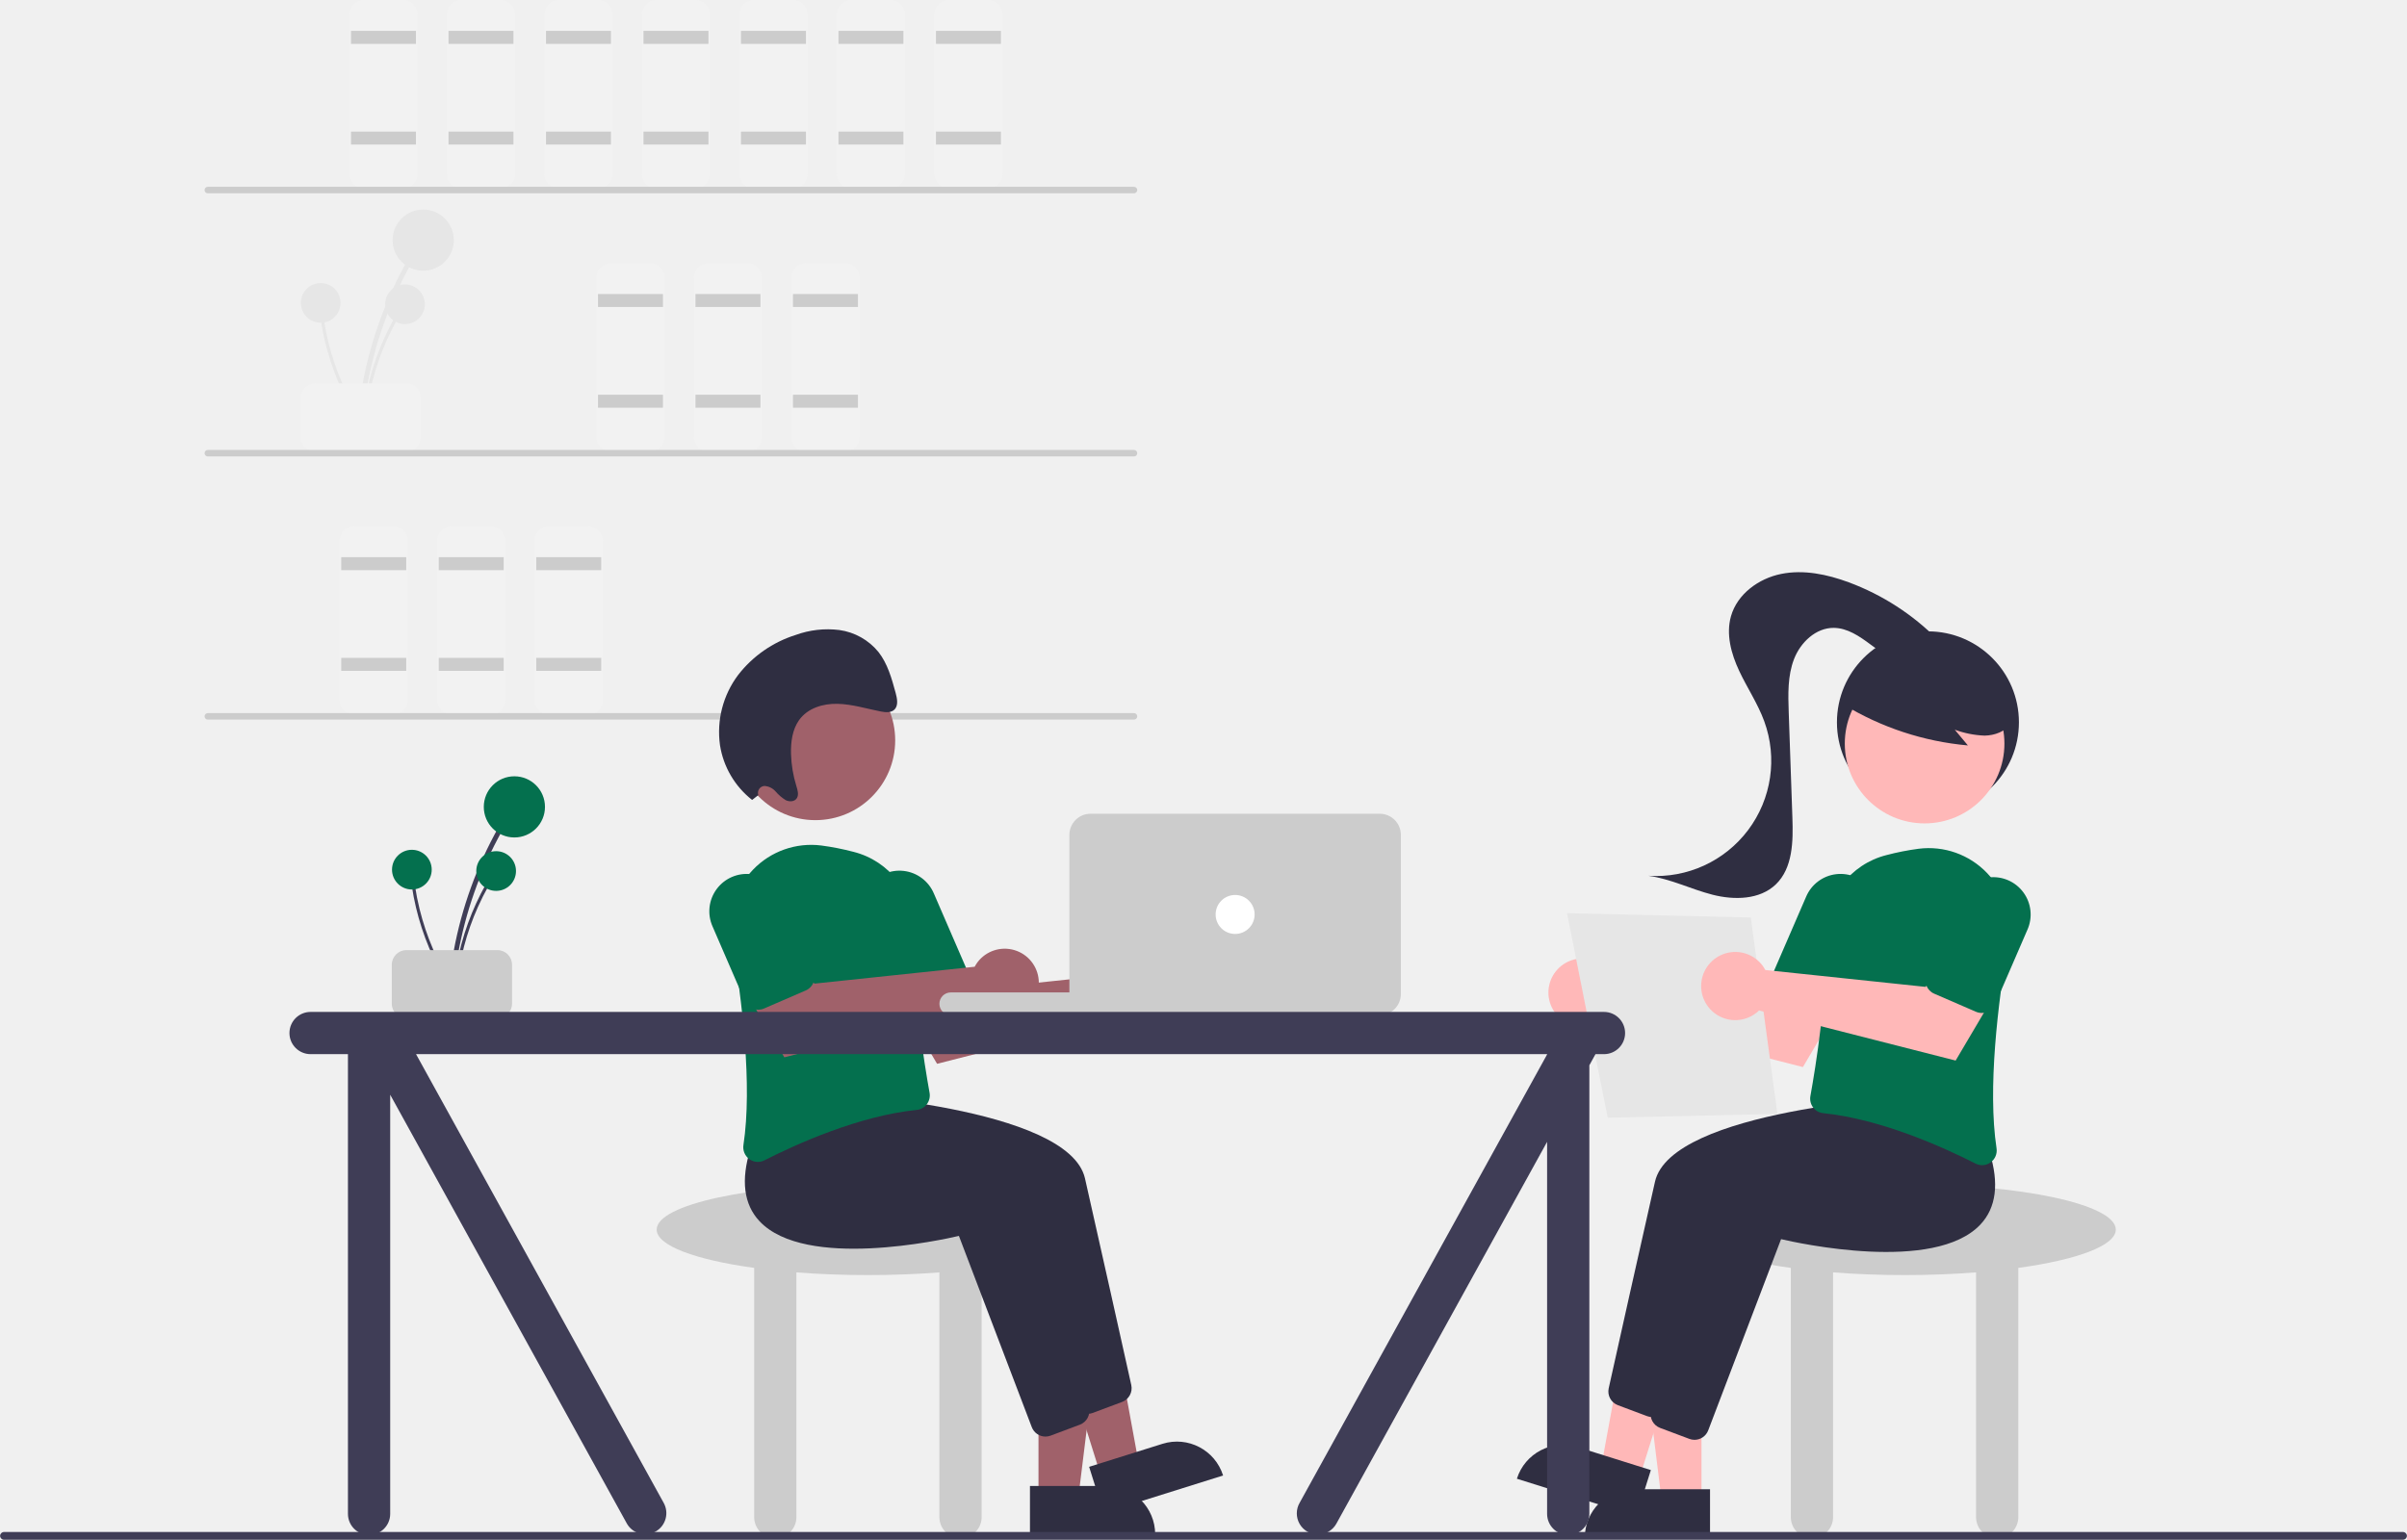
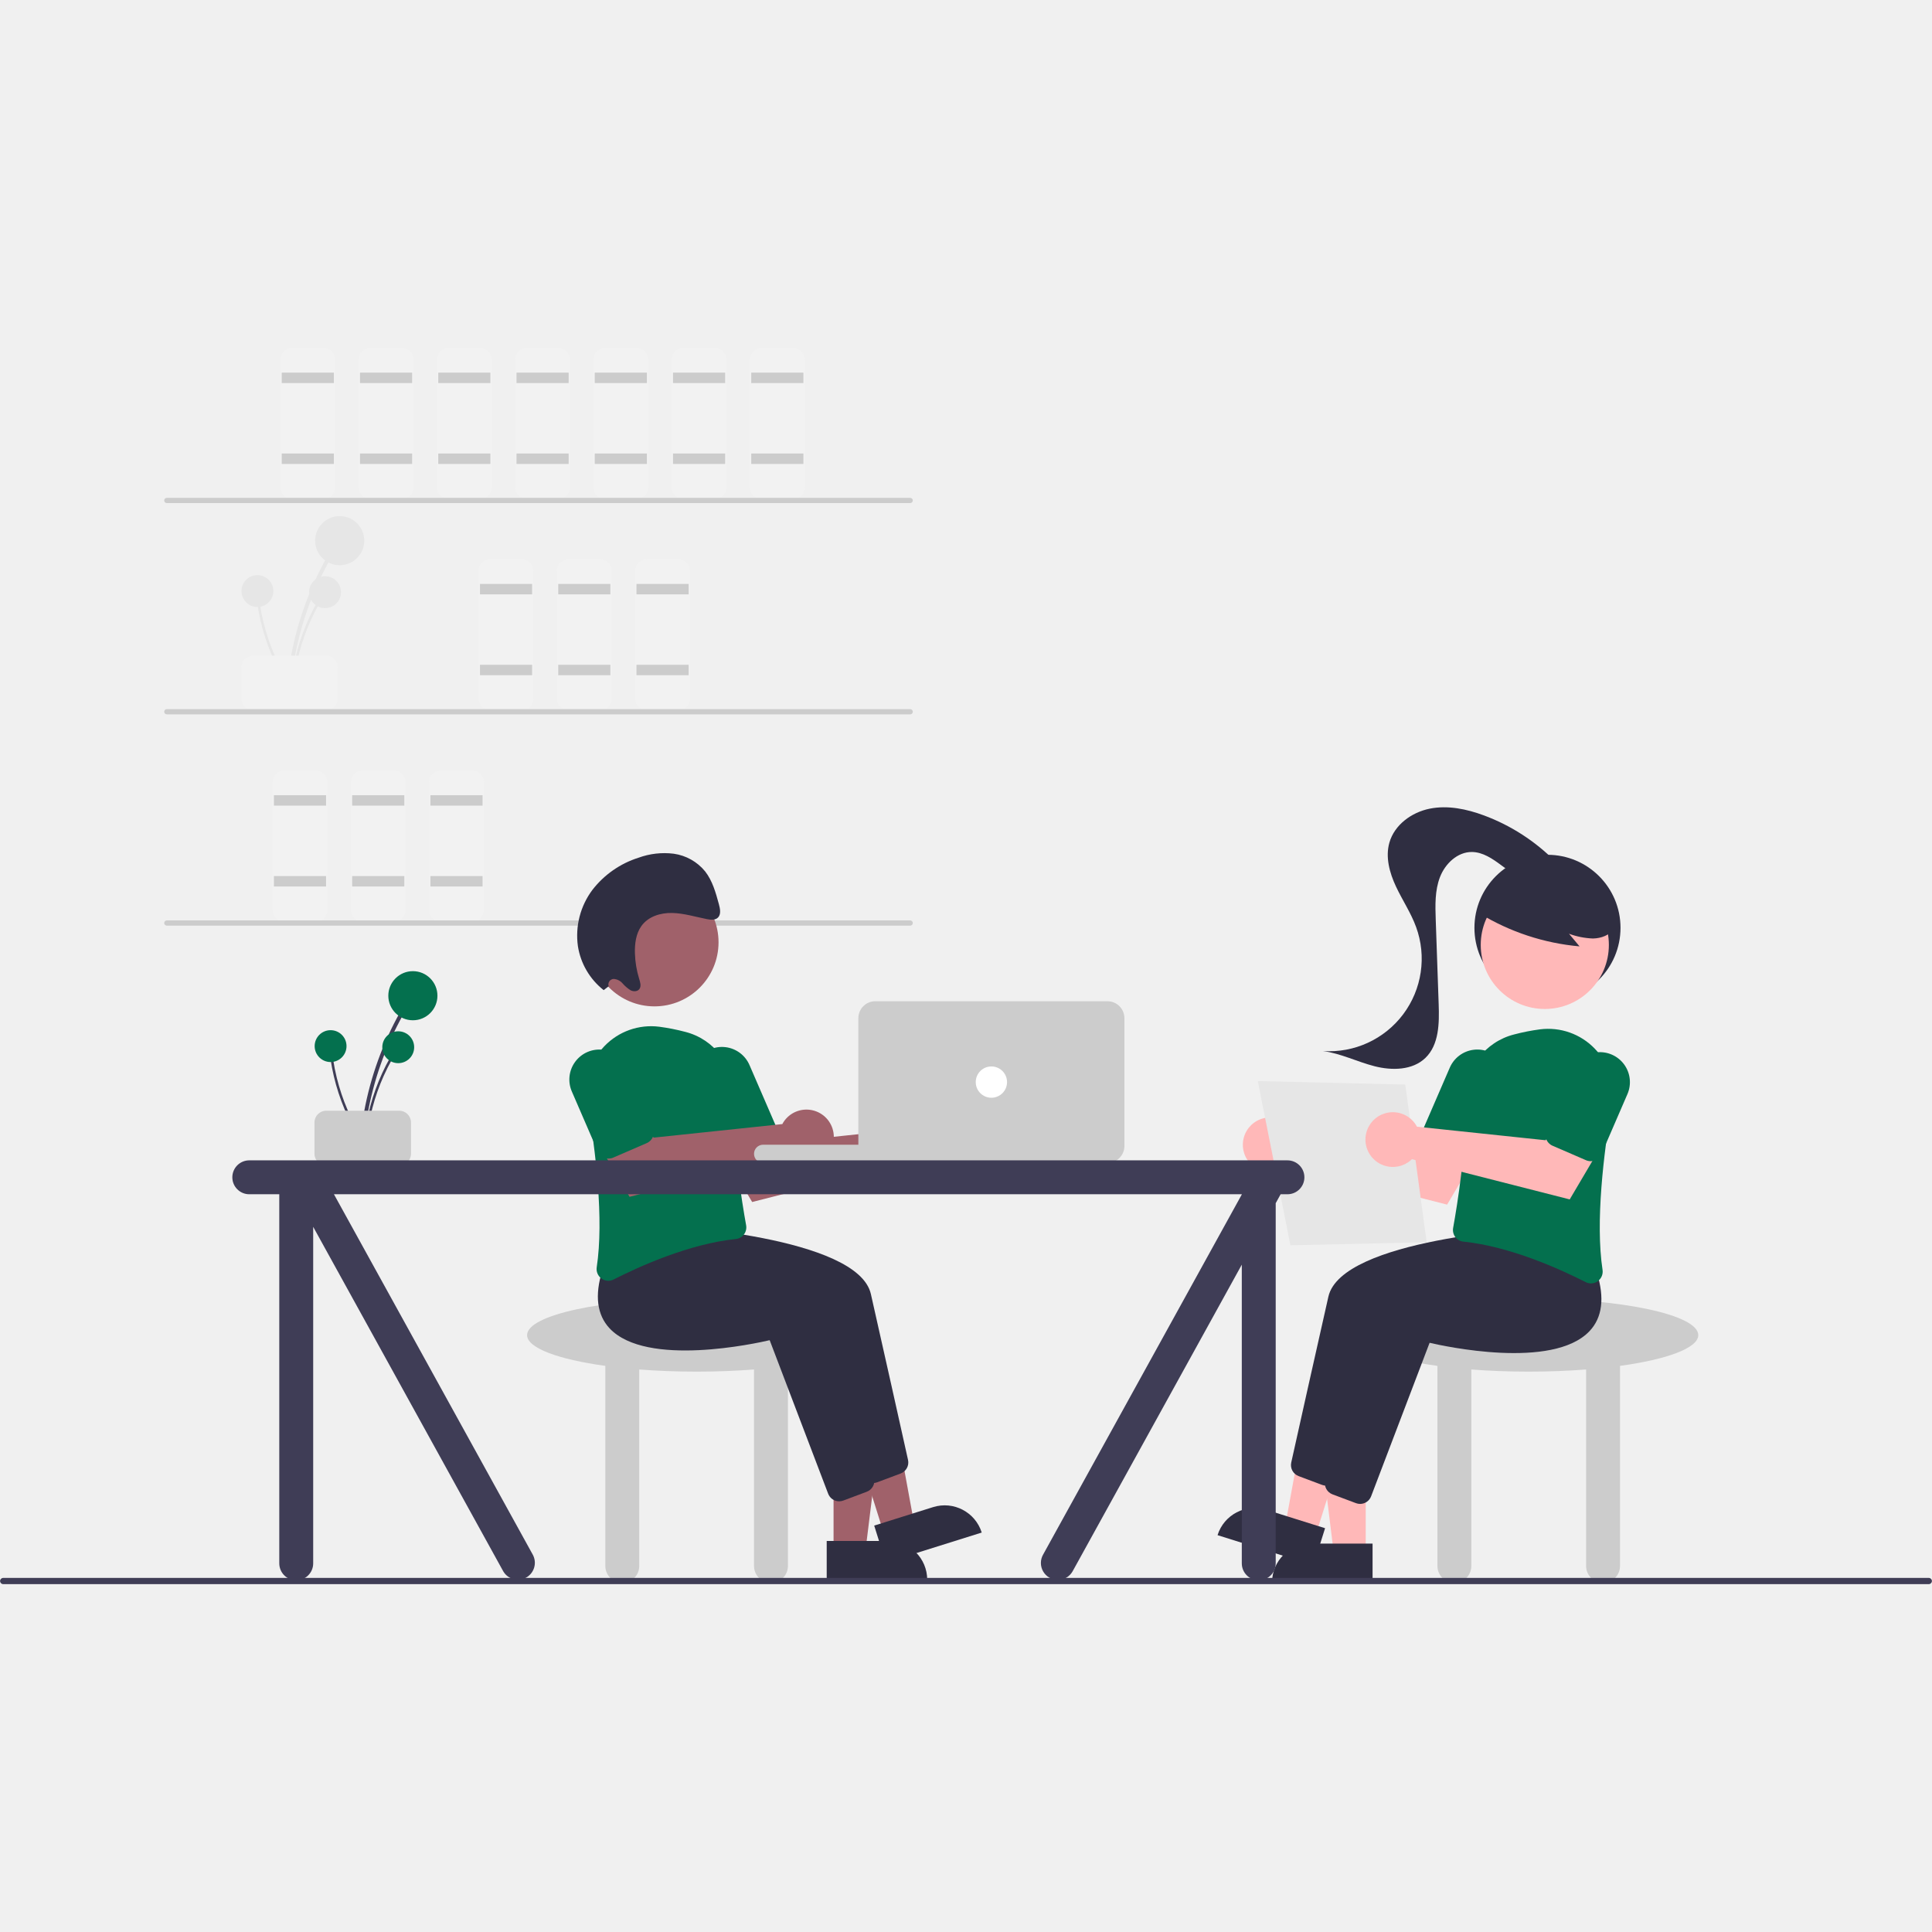
- <svg xmlns="http://www.w3.org/2000/svg" data-name="Layer 1" width="740.675" height="473.949" viewBox="0 0 740.675 473.949">
+ <svg xmlns="http://www.w3.org/2000/svg" data-name="Layer 1" width="600" height="600" viewBox="0 0 740.675 473.949">
  <path d="M341.173,342.449a122.042,122.042,0,0,1,10.101-38.517q2.28-5.092,5.018-9.961a.744.744,0,0,0-1.284-.75,123.728,123.728,0,0,0-13.768,37.982q-1.034,5.584-1.554,11.246c-.088.952,1.399.946,1.486,0Z" transform="translate(-229.6623 -213.0257)" fill="#e6e6e6" />
  <circle cx="130.23" cy="73.914" r="9.414" fill="#e6e6e6" />
  <path d="M342.136,342.699a79.174,79.174,0,0,1,6.553-24.988q1.479-3.304,3.255-6.462a.483.483,0,0,0-.833-.487,80.268,80.268,0,0,0-8.932,24.641q-.671,3.622-1.008,7.296c-.057.618.908.614.964,0Z" transform="translate(-229.6623 -213.0257)" fill="#e6e6e6" />
  <circle cx="124.618" cy="93.662" r="6.108" fill="#e6e6e6" />
  <path d="M340.919,342.122a79.174,79.174,0,0,1-10.202-23.733q-.866-3.515-1.408-7.097a.483.483,0,0,0-.956.128,80.269,80.269,0,0,0,8.113,24.922q1.699,3.269,3.693,6.373c.335.522,1.093-.074.76-.593Z" transform="translate(-229.6623 -213.0257)" fill="#e6e6e6" />
  <circle cx="98.683" cy="93.233" r="6.108" fill="#e6e6e6" />
  <path d="M322.169,347.526v-12a4.505,4.505,0,0,1,4.5-4.5h28a4.505,4.505,0,0,1,4.5,4.5v12a4.505,4.505,0,0,1-4.5,4.5h-28A4.505,4.505,0,0,1,322.169,347.526Z" transform="translate(-229.6623 -213.0257)" fill="#f2f2f2" style="isolation:isolate" />
  <path d="M353.669,271.026h-12a4.505,4.505,0,0,1-4.5-4.5v-49a4.505,4.505,0,0,1,4.5-4.5h12a4.505,4.505,0,0,1,4.5,4.5v49A4.505,4.505,0,0,1,353.669,271.026Z" transform="translate(-229.6623 -213.0257)" fill="#f2f2f2" style="isolation:isolate" />
  <rect x="108.007" y="9.5" width="20" height="4" fill="#ccc" />
  <rect x="108.007" y="40.5" width="20" height="4" fill="#ccc" />
  <path d="M383.669,271.026h-12a4.505,4.505,0,0,1-4.5-4.5v-49a4.505,4.505,0,0,1,4.5-4.5h12a4.505,4.505,0,0,1,4.5,4.5v49A4.505,4.505,0,0,1,383.669,271.026Z" transform="translate(-229.6623 -213.0257)" fill="#f2f2f2" style="isolation:isolate" />
  <rect x="138.007" y="9.5" width="20" height="4" fill="#ccc" />
  <rect x="138.007" y="40.5" width="20" height="4" fill="#ccc" />
  <path d="M413.669,271.026h-12a4.505,4.505,0,0,1-4.5-4.5v-49a4.505,4.505,0,0,1,4.5-4.5h12a4.505,4.505,0,0,1,4.5,4.5v49A4.505,4.505,0,0,1,413.669,271.026Z" transform="translate(-229.6623 -213.0257)" fill="#f2f2f2" style="isolation:isolate" />
  <rect x="168.007" y="9.5" width="20" height="4" fill="#ccc" />
  <rect x="168.007" y="40.5" width="20" height="4" fill="#ccc" />
  <path d="M429.669,352.026h-12a4.505,4.505,0,0,1-4.5-4.5v-49a4.505,4.505,0,0,1,4.5-4.5h12a4.505,4.505,0,0,1,4.5,4.5v49A4.505,4.505,0,0,1,429.669,352.026Z" transform="translate(-229.6623 -213.0257)" fill="#f2f2f2" style="isolation:isolate" />
  <rect x="184.007" y="90.5" width="20" height="4" fill="#ccc" />
  <rect x="184.007" y="121.5" width="20" height="4" fill="#ccc" />
  <path d="M459.669,352.026h-12a4.505,4.505,0,0,1-4.5-4.5v-49a4.505,4.505,0,0,1,4.5-4.5h12a4.505,4.505,0,0,1,4.5,4.5v49A4.505,4.505,0,0,1,459.669,352.026Z" transform="translate(-229.6623 -213.0257)" fill="#f2f2f2" style="isolation:isolate" />
  <rect x="214.007" y="90.5" width="20" height="4" fill="#ccc" />
  <rect x="214.007" y="121.5" width="20" height="4" fill="#ccc" />
  <path d="M489.669,352.026h-12a4.505,4.505,0,0,1-4.5-4.5v-49a4.505,4.505,0,0,1,4.5-4.5h12a4.505,4.505,0,0,1,4.5,4.5v49A4.505,4.505,0,0,1,489.669,352.026Z" transform="translate(-229.6623 -213.0257)" fill="#f2f2f2" style="isolation:isolate" />
  <rect x="244.007" y="90.5" width="20" height="4" fill="#ccc" />
  <rect x="244.007" y="121.5" width="20" height="4" fill="#ccc" />
  <path d="M350.669,433.026h-12a4.505,4.505,0,0,1-4.5-4.5v-49a4.505,4.505,0,0,1,4.5-4.5h12a4.505,4.505,0,0,1,4.5,4.5v49A4.505,4.505,0,0,1,350.669,433.026Z" transform="translate(-229.6623 -213.0257)" fill="#f2f2f2" style="isolation:isolate" />
  <rect x="105.007" y="171.5" width="20" height="4" fill="#ccc" />
  <rect x="105.007" y="202.5" width="20" height="4" fill="#ccc" />
  <path d="M380.669,433.026h-12a4.505,4.505,0,0,1-4.5-4.5v-49a4.505,4.505,0,0,1,4.5-4.5h12a4.505,4.505,0,0,1,4.5,4.5v49A4.505,4.505,0,0,1,380.669,433.026Z" transform="translate(-229.6623 -213.0257)" fill="#f2f2f2" style="isolation:isolate" />
  <rect x="135.007" y="171.5" width="20" height="4" fill="#ccc" />
  <rect x="135.007" y="202.5" width="20" height="4" fill="#ccc" />
  <path d="M410.669,433.026h-12a4.505,4.505,0,0,1-4.5-4.5v-49a4.505,4.505,0,0,1,4.5-4.5h12a4.505,4.505,0,0,1,4.5,4.5v49A4.505,4.505,0,0,1,410.669,433.026Z" transform="translate(-229.6623 -213.0257)" fill="#f2f2f2" style="isolation:isolate" />
  <rect x="165.007" y="171.5" width="20" height="4" fill="#ccc" />
  <rect x="165.007" y="202.5" width="20" height="4" fill="#ccc" />
  <path d="M443.669,271.026h-12a4.505,4.505,0,0,1-4.5-4.5v-49a4.505,4.505,0,0,1,4.5-4.5h12a4.505,4.505,0,0,1,4.5,4.5v49A4.505,4.505,0,0,1,443.669,271.026Z" transform="translate(-229.6623 -213.0257)" fill="#f2f2f2" style="isolation:isolate" />
  <rect x="198.007" y="9.5" width="20" height="4" fill="#ccc" />
  <rect x="198.007" y="40.5" width="20" height="4" fill="#ccc" />
  <path d="M473.669,271.026h-12a4.505,4.505,0,0,1-4.5-4.5v-49a4.505,4.505,0,0,1,4.5-4.5h12a4.505,4.505,0,0,1,4.5,4.5v49A4.505,4.505,0,0,1,473.669,271.026Z" transform="translate(-229.6623 -213.0257)" fill="#f2f2f2" style="isolation:isolate" />
  <rect x="228.007" y="9.5" width="20" height="4" fill="#ccc" />
  <rect x="228.007" y="40.5" width="20" height="4" fill="#ccc" />
  <path d="M503.669,271.026h-12a4.505,4.505,0,0,1-4.5-4.5v-49a4.505,4.505,0,0,1,4.5-4.5h12a4.505,4.505,0,0,1,4.5,4.5v49A4.505,4.505,0,0,1,503.669,271.026Z" transform="translate(-229.6623 -213.0257)" fill="#f2f2f2" style="isolation:isolate" />
  <rect x="258.007" y="9.5" width="20" height="4" fill="#ccc" />
  <rect x="258.007" y="40.5" width="20" height="4" fill="#ccc" />
  <path d="M533.669,271.026h-12a4.505,4.505,0,0,1-4.5-4.5v-49a4.505,4.505,0,0,1,4.5-4.5h12a4.505,4.505,0,0,1,4.5,4.5v49A4.505,4.505,0,0,1,533.669,271.026Z" transform="translate(-229.6623 -213.0257)" fill="#f2f2f2" style="isolation:isolate" />
  <rect x="288.007" y="9.5" width="20" height="4" fill="#ccc" />
  <rect x="288.007" y="40.5" width="20" height="4" fill="#ccc" />
  <path d="M578.61,272.526h-285a1,1,0,0,1,0-2h285a1,1,0,0,1,0,2Z" transform="translate(-229.6623 -213.0257)" fill="#ccc" />
  <path d="M578.61,353.526h-285a1,1,0,0,1,0-2h285a1,1,0,0,1,0,2Z" transform="translate(-229.6623 -213.0257)" fill="#ccc" />
  <path d="M578.61,434.526h-285a1,1,0,0,1,0-2h285a1,1,0,0,1,0,2Z" transform="translate(-229.6623 -213.0257)" fill="#ccc" />
  <path d="M561.732,591.508c0-7.732-29.102-14-65-14s-65,6.268-65,14c0,4.955,11.964,9.306,30,11.794V680.008a6.5,6.5,0,0,0,13,0V604.684c6.872.532,14.277.824,22,.824s15.128-.292,22-.824v75.324a6.5,6.5,0,0,0,13,0V603.302C549.768,600.814,561.732,596.463,561.732,591.508Z" transform="translate(-229.6623 -213.0257)" fill="#ccc" />
  <polygon points="319.563 460.906 331.823 460.906 337.655 413.618 319.561 413.618 319.563 460.906" fill="#a0616a" />
  <path d="M546.598,670.428h38.531a0,0,0,0,1,0,0v14.887a0,0,0,0,1,0,0H561.485a14.887,14.887,0,0,1-14.887-14.887v0A0,0,0,0,1,546.598,670.428Z" transform="translate(902.0962 1142.692) rotate(179.9974)" fill="#2f2e41" />
  <polygon points="338.701 454.064 350.398 450.393 341.806 403.528 324.542 408.945 338.701 454.064" fill="#a0616a" />
  <path d="M566.152,658.424h38.531a0,0,0,0,1,0,0v14.887a0,0,0,0,1,0,0H581.039a14.887,14.887,0,0,1-14.887-14.887v0A0,0,0,0,1,566.152,658.424Z" transform="translate(1113.688 912.876) rotate(162.5774)" fill="#2f2e41" />
  <path d="M560.161,645.324l-22.427-58.871c-5.031,1.182-47.227,10.519-61.359-4.528-4.843-5.157-5.788-12.629-2.808-22.208l8.248-10.364.256.014c3.118.164,76.435,4.273,81.461,26.389,4.238,18.645,11.977,53.405,14.247,63.615a4.516,4.516,0,0,1-2.814,5.184l-9.019,3.382a4.462,4.462,0,0,1-1.572.286A4.513,4.513,0,0,1,560.161,645.324Z" transform="translate(-229.6623 -213.0257)" fill="#2f2e41" />
  <path d="M547.161,652.324l-22.427-58.871c-5.032,1.182-47.227,10.518-61.359-4.528-4.843-5.157-5.788-12.629-2.808-22.208l8.248-10.364.256.014c3.118.164,76.435,4.273,81.461,26.389,4.238,18.645,11.977,53.405,14.247,63.615a4.516,4.516,0,0,1-2.814,5.184l-9.019,3.382a4.462,4.462,0,0,1-1.572.286A4.513,4.513,0,0,1,547.161,652.324Z" transform="translate(-229.6623 -213.0257)" fill="#2f2e41" />
  <path d="M577.469,511.202a10.527,10.527,0,0,0-.885,1.402l-49.32,5.196-7.1-9.734-16.091,8.794,13.944,23.621,60.487-15.423a10.496,10.496,0,1,0-1.036-13.857Z" transform="translate(-229.6623 -213.0257)" fill="#a0616a" />
  <path d="M460.25,569.825a4.507,4.507,0,0,1-1.819-4.349c2.782-18.343-.419-44.619-3.595-63.433a24.795,24.795,0,0,1,27.559-28.762,79.865,79.865,0,0,1,9.913,1.954h0a24.596,24.596,0,0,1,18.582,24.468c-.475,18.154,3.211,40.806,4.818,49.701a4.519,4.519,0,0,1-.834,3.511,4.392,4.392,0,0,1-3.095,1.75c-17.808,1.817-37.012,10.502-46.875,15.517a4.501,4.501,0,0,1-2.05.501A4.429,4.429,0,0,1,460.25,569.825Z" transform="translate(-229.6623 -213.0257)" fill="#04704e" />
  <path d="M508.321,522.514a4.471,4.471,0,0,1-2.474-2.397l-9.931-22.942a11.5,11.5,0,1,1,21.107-9.136l9.932,22.942a4.506,4.506,0,0,1-2.342,5.917l-12.848,5.562a4.469,4.469,0,0,1-3.444.055Z" transform="translate(-229.6623 -213.0257)" fill="#04704e" />
  <path d="M530.469,509.202a10.527,10.527,0,0,0-.885,1.402l-49.32,5.196-7.1-9.734-16.091,8.794,13.944,23.621,60.487-15.423a10.496,10.496,0,1,0-1.036-13.857Z" transform="translate(-229.6623 -213.0257)" fill="#a0616a" />
  <path d="M461.321,523.514a4.471,4.471,0,0,1-2.474-2.397l-9.931-22.942a11.5,11.5,0,1,1,21.107-9.136l9.932,22.942a4.506,4.506,0,0,1-2.342,5.917l-12.848,5.562a4.469,4.469,0,0,1-3.444.055Z" transform="translate(-229.6623 -213.0257)" fill="#04704e" />
  <circle cx="250.906" cy="227.891" r="24.561" fill="#a0616a" />
  <path d="M463.008,457.773a2.135,2.135,0,0,1,1.856-2.819,4.93,4.93,0,0,1,3.476,1.715,13.834,13.834,0,0,0,3.071,2.637c1.188.599,2.8.514,3.477-.628.636-1.072.2-2.508-.185-3.753a36.907,36.907,0,0,1-1.63-9.77c-.111-3.7.411-7.562,2.46-10.448,2.644-3.725,7.371-5.139,11.845-5.036s8.875,1.484,13.307,2.357c1.53.301,3.328.455,4.352-.73,1.088-1.261.688-3.301.226-5.004-1.201-4.417-2.475-8.985-5.265-12.552a18.898,18.898,0,0,0-12.061-6.79,28.938,28.938,0,0,0-13.462,1.528,36.096,36.096,0,0,0-17.683,12.319,29.236,29.236,0,0,0-5.578,21.6,26.667,26.667,0,0,0,9.886,16.855Z" transform="translate(-229.6623 -213.0257)" fill="#2f2e41" />
  <path d="M369.228,516.902a122.042,122.042,0,0,1,10.101-38.517q2.28-5.092,5.018-9.961a.744.744,0,0,0-1.284-.75,123.728,123.728,0,0,0-13.768,37.982q-1.034,5.584-1.554,11.246c-.088.952,1.399.946,1.486,0Z" transform="translate(-229.6623 -213.0257)" fill="#3f3d56" />
  <circle cx="158.285" cy="248.368" r="9.414" fill="#04704e" />
  <path d="M370.191,517.152a79.174,79.174,0,0,1,6.553-24.988q1.479-3.304,3.255-6.462a.483.483,0,0,0-.833-.487,80.268,80.268,0,0,0-8.932,24.641q-.671,3.622-1.008,7.296c-.057.618.908.614.964,0Z" transform="translate(-229.6623 -213.0257)" fill="#3f3d56" />
  <circle cx="152.673" cy="268.115" r="6.108" fill="#04704e" />
  <path d="M368.974,516.576a79.174,79.174,0,0,1-10.202-23.733q-.866-3.515-1.408-7.097a.483.483,0,0,0-.956.128,80.269,80.269,0,0,0,8.113,24.922q1.699,3.269,3.693,6.373c.335.522,1.093-.074.76-.593Z" transform="translate(-229.6623 -213.0257)" fill="#3f3d56" />
  <circle cx="126.738" cy="267.687" r="6.108" fill="#04704e" />
  <path d="M350.224,521.979v-12a4.505,4.505,0,0,1,4.5-4.5h28a4.505,4.505,0,0,1,4.5,4.5v12a4.505,4.505,0,0,1-4.5,4.5h-28A4.505,4.505,0,0,1,350.224,521.979Z" transform="translate(-229.6623 -213.0257)" fill="#ccc" />
  <rect x="289.07" y="305.482" width="86" height="7" rx="3.5" fill="#ccc" />
  <path d="M654.232,525.508h-89a6.507,6.507,0,0,1-6.5-6.5v-49a6.507,6.507,0,0,1,6.5-6.5h89a6.507,6.507,0,0,1,6.5,6.5v49A6.507,6.507,0,0,1,654.232,525.508Z" transform="translate(-229.6623 -213.0257)" fill="#ccc" />
  <circle cx="380.07" cy="281.482" r="6" fill="#fff" />
  <path d="M880.732,591.508c0-7.732-29.102-14-65-14s-65,6.268-65,14c0,4.955,11.964,9.306,30,11.794V680.008a6.5,6.5,0,0,0,13,0V604.684c6.872.532,14.277.824,22,.824s15.128-.292,22-.824v75.324a6.5,6.5,0,0,0,13,0V603.302C868.768,600.814,880.732,596.463,880.732,591.508Z" transform="translate(-229.6623 -213.0257)" fill="#ccc" />
  <circle cx="593.257" cy="222.34" r="28" fill="#2f2e41" />
  <polygon points="523.577 461.906 511.317 461.906 505.485 414.618 523.579 414.618 523.577 461.906" fill="#ffb8b8" />
  <path d="M502.56,458.403h23.644a0,0,0,0,1,0,0v14.887a0,0,0,0,1,0,0H487.673a0,0,0,0,1,0,0v0A14.887,14.887,0,0,1,502.56,458.403Z" fill="#2f2e41" />
  <polygon points="504.439 455.064 492.742 451.393 501.334 404.528 518.598 409.945 504.439 455.064" fill="#ffb8b8" />
  <path d="M712.668,659.424h23.644a0,0,0,0,1,0,0v14.887a0,0,0,0,1,0,0H697.781a0,0,0,0,1,0,0v0A14.887,14.887,0,0,1,712.668,659.424Z" transform="translate(2.90601 -397.1277) rotate(17.42262)" fill="#2f2e41" />
  <path d="M738.09,649.222a4.462,4.462,0,0,1-1.572-.286l-9.019-3.382a4.516,4.516,0,0,1-2.814-5.184c2.271-10.21,10.01-44.971,14.247-63.615,5.026-22.115,78.343-26.225,81.461-26.389l.256-.014L828.897,560.717c2.98,9.579,2.036,17.051-2.808,22.208-14.132,15.047-56.327,5.71-61.359,4.528l-22.427,58.871A4.513,4.513,0,0,1,738.09,649.222Z" transform="translate(-229.6623 -213.0257)" fill="#2f2e41" />
  <path d="M751.09,656.222a4.462,4.462,0,0,1-1.572-.286l-9.019-3.382a4.516,4.516,0,0,1-2.814-5.184c2.271-10.21,10.01-44.971,14.247-63.615,5.026-22.115,78.343-26.225,81.461-26.389l.256-.014L841.897,567.717c2.98,9.579,2.036,17.051-2.808,22.208-14.132,15.046-56.327,5.71-61.359,4.528l-22.427,58.871A4.513,4.513,0,0,1,751.09,656.222Z" transform="translate(-229.6623 -213.0257)" fill="#2f2e41" />
  <path d="M724.995,512.202a10.526,10.526,0,0,1,.885,1.402l49.32,5.196,7.1-9.734,16.091,8.794-13.944,23.621L723.959,526.059a10.496,10.496,0,1,1,1.036-13.857Z" transform="translate(-229.6623 -213.0257)" fill="#ffb8b8" />
  <path d="M839.608,571.684a4.501,4.501,0,0,1-2.05-.501c-9.862-5.015-29.066-13.699-46.875-15.517a4.392,4.392,0,0,1-3.095-1.75,4.519,4.519,0,0,1-.834-3.511c1.607-8.896,5.293-31.547,4.818-49.701a24.596,24.596,0,0,1,18.582-24.468h0a79.864,79.864,0,0,1,9.913-1.954,24.795,24.795,0,0,1,27.559,28.762c-3.176,18.813-6.377,45.09-3.595,63.433a4.507,4.507,0,0,1-1.819,4.349A4.429,4.429,0,0,1,839.608,571.684Z" transform="translate(-229.6623 -213.0257)" fill="#04704e" />
  <path d="M792.486,523.832a4.496,4.496,0,0,1-1.787-.373l-12.848-5.562a4.506,4.506,0,0,1-2.342-5.917l9.932-22.942a11.5,11.5,0,1,1,21.107,9.136l-9.931,22.942a4.511,4.511,0,0,1-4.131,2.716Z" transform="translate(-229.6623 -213.0257)" fill="#04704e" />
  <circle cx="592.234" cy="228.891" r="24.561" fill="#ffb8b8" />
  <path d="M796.893,429.85A88.591,88.591,0,0,0,835.219,442.478l-4.04-4.841a29.688,29.688,0,0,0,9.171,1.821c3.13-.049,6.41-1.254,8.186-3.832a9.342,9.342,0,0,0,.625-8.63,17.694,17.694,0,0,0-5.566-6.96,33.14,33.14,0,0,0-30.844-5.512,19.806,19.806,0,0,0-9.212,5.909c-2.328,2.872-6.811,5.432-5.619,8.932Z" transform="translate(-229.6623 -213.0257)" fill="#2f2e41" />
  <path d="M826.026,410.029a75.485,75.485,0,0,0-27.463-17.759c-6.639-2.459-13.865-3.979-20.805-2.582s-13.504,6.198-15.44,13.008c-1.583,5.568.052,11.564,2.509,16.806s5.738,10.102,7.725,15.54a35.468,35.468,0,0,1-35.689,47.562c6.819.914,13.105,4.119,19.771,5.825s14.533,1.59,19.486-3.185c5.241-5.052,5.346-13.267,5.092-20.542l-1.13-32.445c-.192-5.515-.356-11.208,1.633-16.356s6.716-9.656,12.235-9.609c4.183.035,7.884,2.569,11.239,5.068s6.904,5.165,11.071,5.536,8.923-2.711,8.611-6.882" transform="translate(-229.6623 -213.0257)" fill="#2f2e41" />
  <polygon points="482.197 281.087 538.75 282.422 546.943 342.878 494.716 344.05 482.197 281.087" fill="#e6e6e6" />
  <path d="M771.995,510.202a10.526,10.526,0,0,1,.885,1.402l49.32,5.196,7.1-9.734,16.091,8.794-13.944,23.621L770.959,524.059a10.496,10.496,0,1,1,1.036-13.857Z" transform="translate(-229.6623 -213.0257)" fill="#ffb8b8" />
  <path d="M839.486,524.832a4.496,4.496,0,0,1-1.787-.373l-12.848-5.562a4.506,4.506,0,0,1-2.342-5.917l9.932-22.942a11.5,11.5,0,1,1,21.107,9.136l-9.931,22.942a4.511,4.511,0,0,1-4.131,2.716Z" transform="translate(-229.6623 -213.0257)" fill="#04704e" />
  <path d="M723.232,524.508h-398a6.5,6.5,0,1,0,0,13h11.5v141.5a6.5,6.5,0,0,0,13,0V549.998l72.871,132.078a6.5,6.5,0,0,0,11.258-6.5L357.686,537.508H705.732v.084l-76.129,137.984a6.5,6.5,0,1,0,11.258,6.5l64.871-117.578V679.008a6.5,6.5,0,0,0,13,0V540.935l1.891-3.427h2.609a6.5,6.5,0,0,0,0-13Z" transform="translate(-229.6623 -213.0257)" fill="#3f3d56" />
  <path d="M969.147,686.974H230.853a1.191,1.191,0,0,1,0-2.381H969.147a1.191,1.191,0,0,1,0,2.381Z" transform="translate(-229.6623 -213.0257)" fill="#3f3d56" />
</svg>
